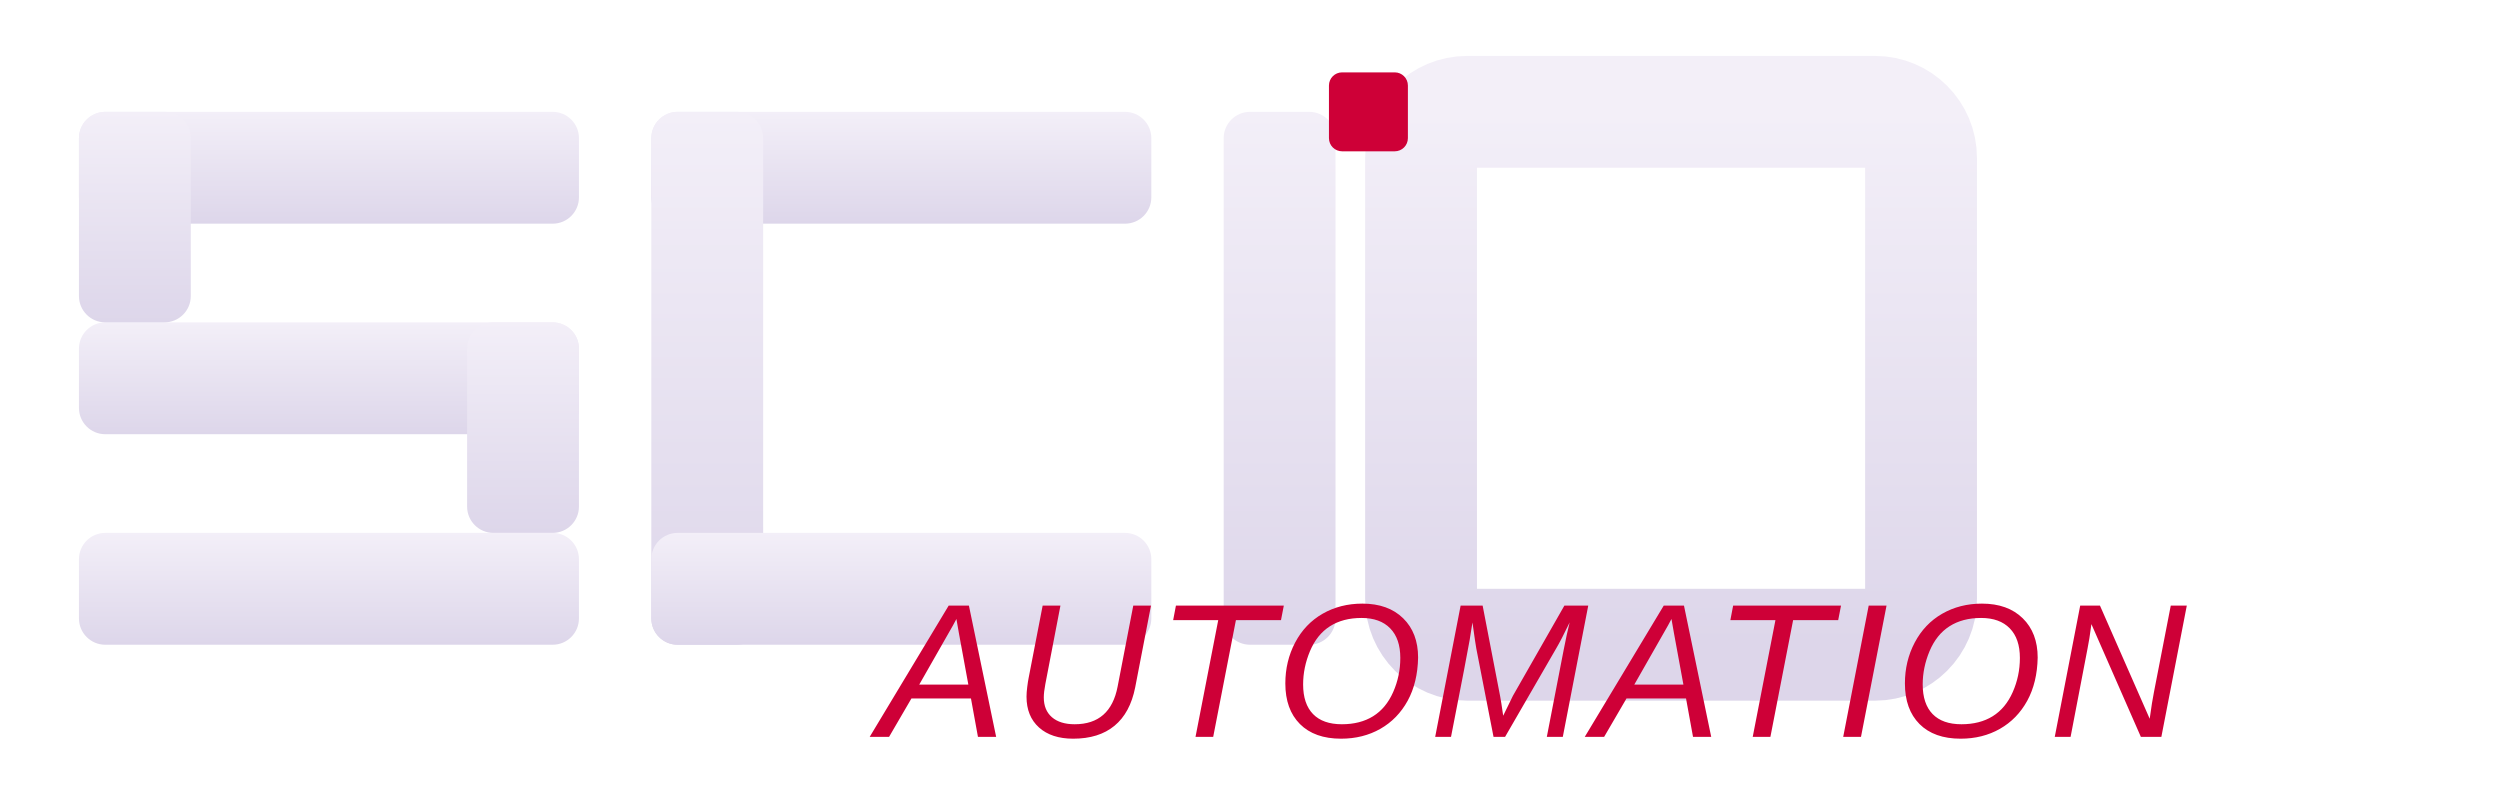
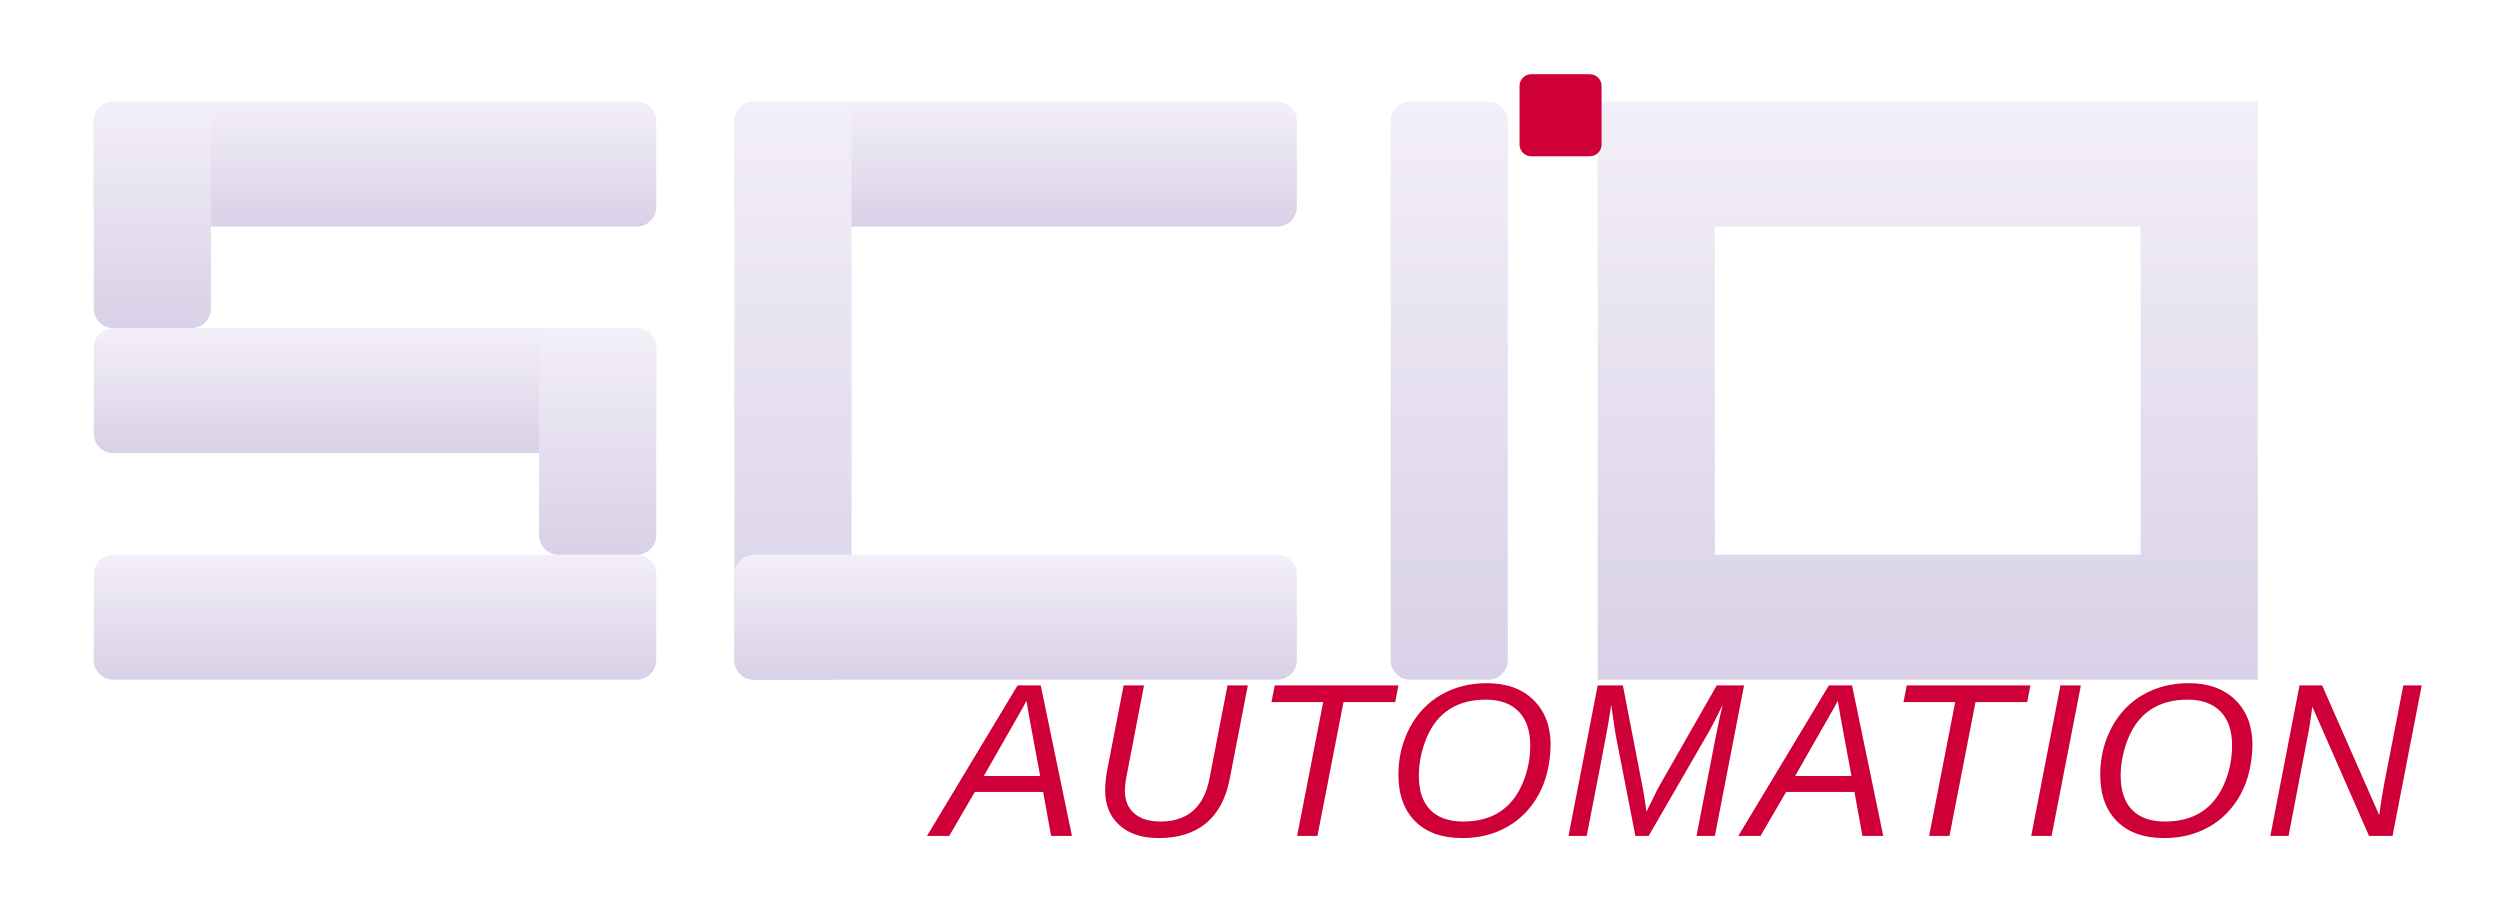
- <svg xmlns="http://www.w3.org/2000/svg" viewBox="0 0 760 240" width="760" height="240">
+ <svg xmlns="http://www.w3.org/2000/svg" viewBox="0 0 640 235" width="640" height="235">
  <defs>
-     <linearGradient id="logoWhite" x1="0%" y1="0%" x2="0%" y2="100%">
+     <linearGradient id="scioFill" x1="0%" y1="0%" x2="0%" y2="100%">
      <stop offset="0%" stop-color="#f3eff8" />
-       <stop offset="100%" stop-color="#ddd6ea" />
+       <stop offset="100%" stop-color="#d8d1e7" />
    </linearGradient>
  </defs>
-   <g fill="url(#logoWhite)">
-     <rect x="24" y="34" width="152" height="34" rx="8" />
-     <rect x="24" y="98" width="152" height="34" rx="8" />
-     <rect x="24" y="162" width="152" height="34" rx="8" />
-     <rect x="24" y="34" width="34" height="64" rx="8" />
-     <rect x="142" y="98" width="34" height="64" rx="8" />
+   <g fill="url(#scioFill)">
+     <rect x="24" y="26" width="144" height="32" rx="5" />
+     <rect x="24" y="84" width="144" height="32" rx="5" />
+     <rect x="24" y="142" width="144" height="32" rx="5" />
+     <rect x="24" y="26" width="30" height="58" rx="5" />
+     <rect x="138" y="84" width="30" height="58" rx="5" />
  </g>
-   <g fill="url(#logoWhite)">
-     <rect x="198" y="34" width="152" height="34" rx="8" />
-     <rect x="198" y="34" width="34" height="162" rx="8" />
-     <rect x="198" y="162" width="152" height="34" rx="8" />
+   <g fill="url(#scioFill)">
+     <rect x="188" y="26" width="144" height="32" rx="5" />
+     <rect x="188" y="26" width="30" height="148" rx="5" />
+     <rect x="188" y="142" width="144" height="32" rx="5" />
  </g>
-   <rect x="372" y="34" width="34" height="162" rx="8" fill="url(#logoWhite)" />
-   <rect x="432" y="34" width="152" height="162" rx="14" fill="none" stroke="url(#logoWhite)" stroke-width="34" />
-   <rect x="404" y="22" width="24" height="24" rx="4" fill="#ce0037" />
-   <text x="466" y="224" text-anchor="middle" font-family="'Arial Narrow', 'Arial', sans-serif" font-size="58" font-style="italic" letter-spacing="1.8" fill="#ce0037">
+   <rect x="356" y="26" width="30" height="148" rx="5" fill="url(#scioFill)" />
+   <path fill="url(#scioFill)" fill-rule="evenodd" d="M409 26h169v148H409zM439 58h109v84H439z" />
+   <rect x="389" y="19" width="21" height="21" rx="3" fill="#ce0037" />
+   <text x="430" y="214" text-anchor="middle" font-family="'Arial Narrow', 'Franklin Gothic Medium', Arial, sans-serif" font-size="56" font-style="italic" letter-spacing="1.3" fill="#ce0037">
    AUTOMATION
  </text>
</svg>
